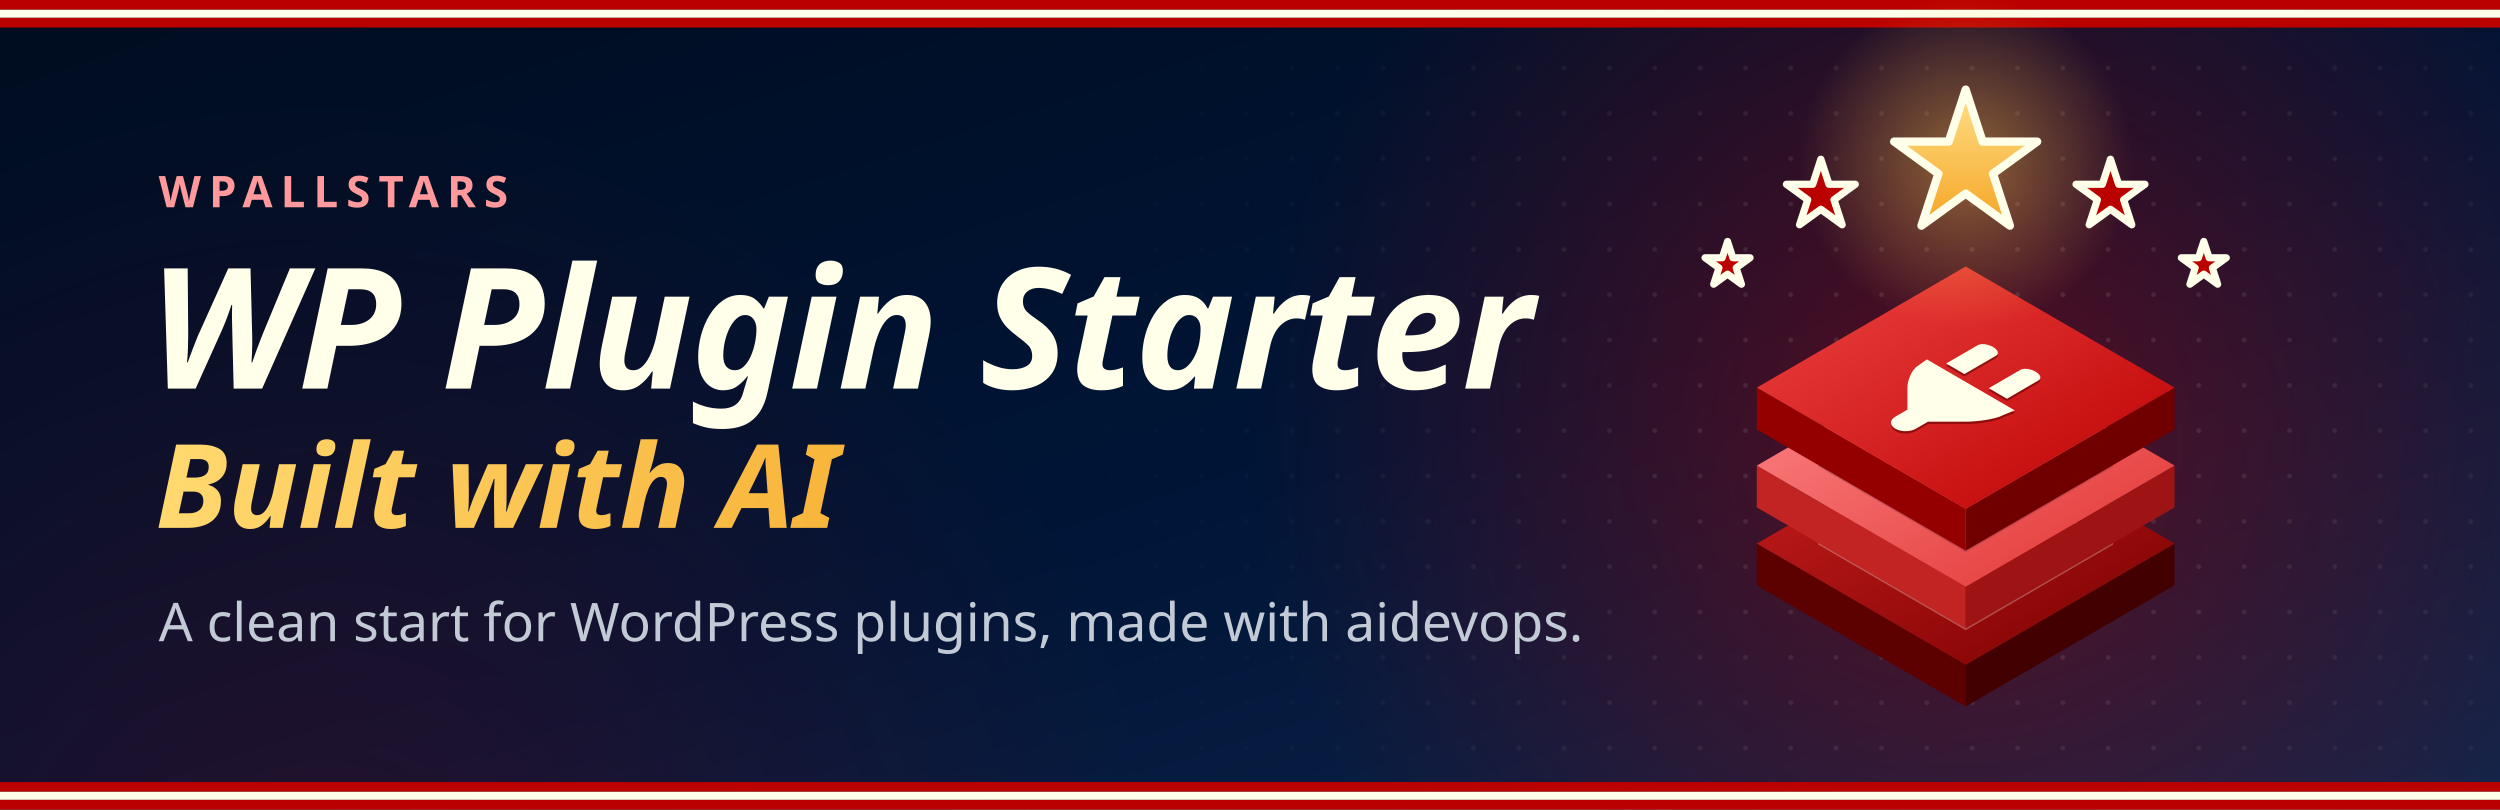
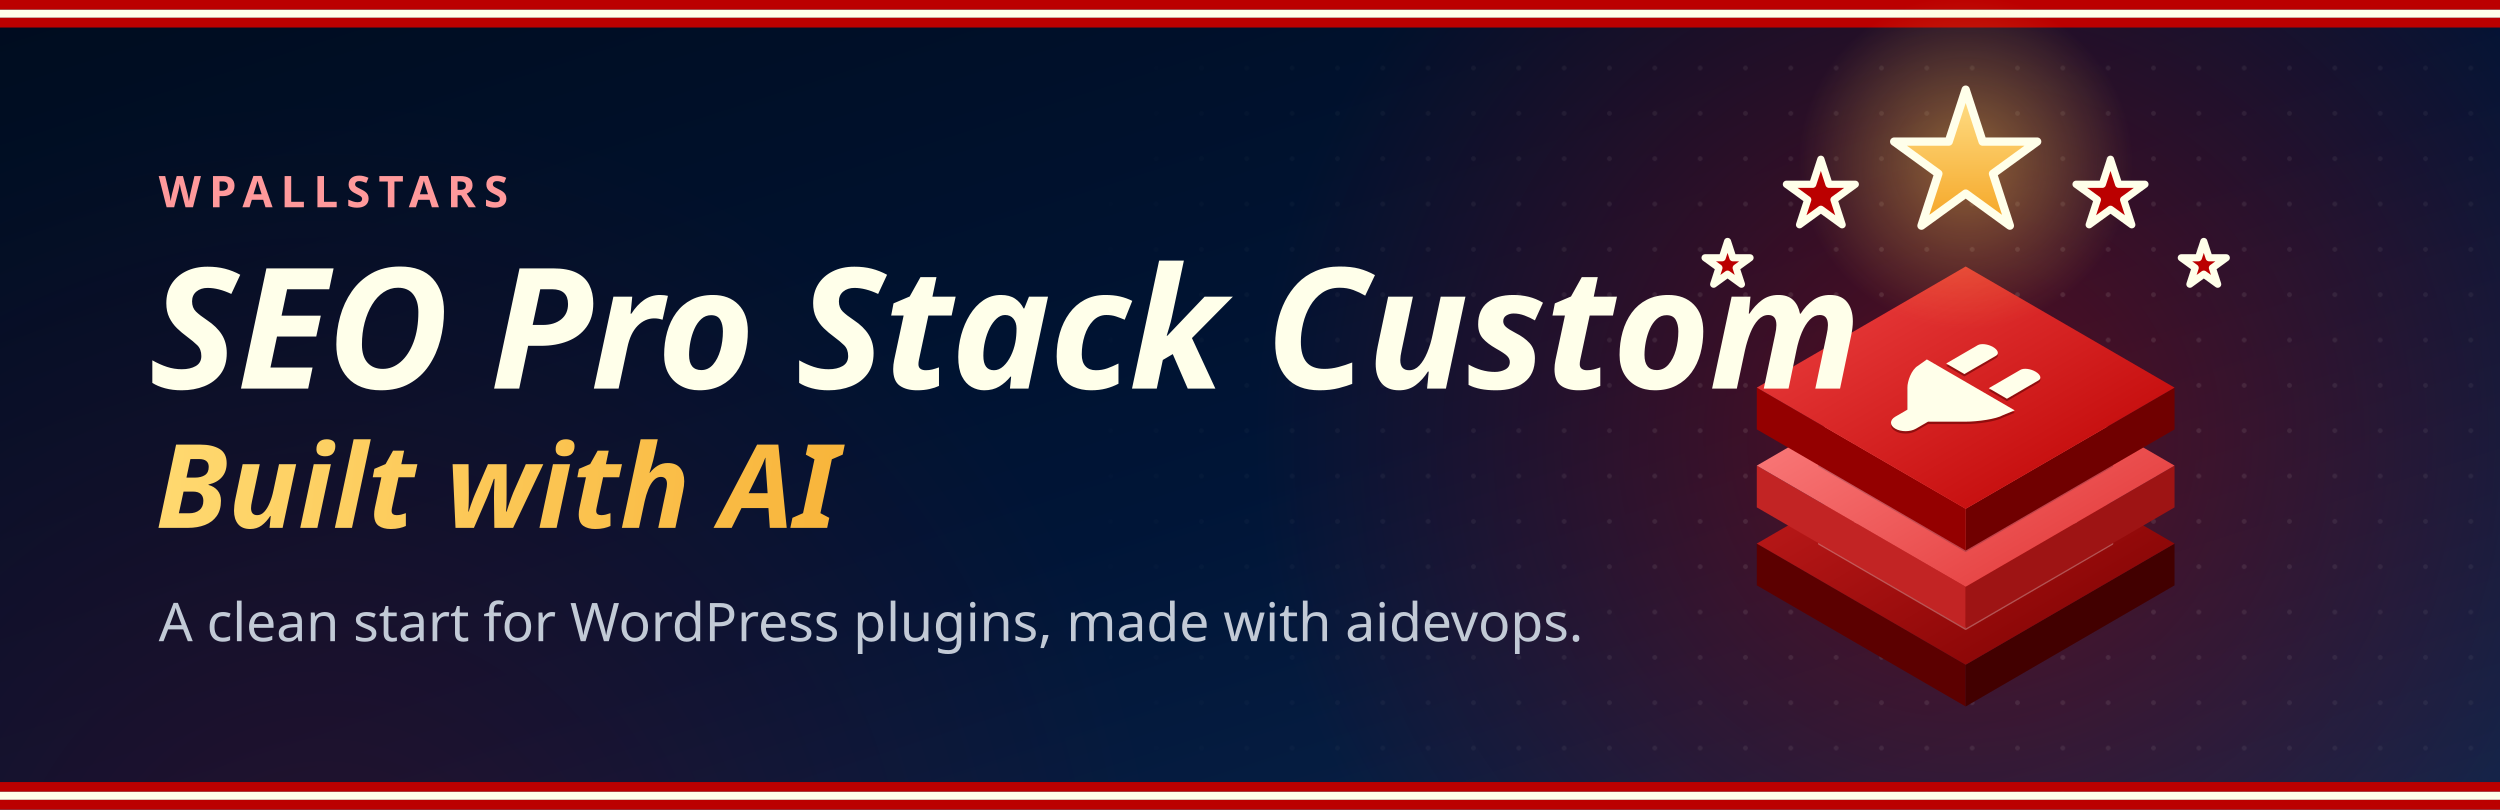
<svg xmlns="http://www.w3.org/2000/svg" xmlns:xlink="http://www.w3.org/1999/xlink" width="1544" height="500" viewBox="0 0 1544 500">
  <defs>
    <linearGradient id="bg" x1="0" y1="0" x2="1" y2="1">
      <stop offset="0" stop-color="#000c1f" />
      <stop offset="0.55" stop-color="#001537" />
      <stop offset="1" stop-color="#0d264d" />
    </linearGradient>
    <radialGradient id="glow-blue" cx="1214" cy="270" r="440" gradientUnits="userSpaceOnUse">
      <stop offset="0" stop-color="#bb0000" stop-opacity="0.45" />
      <stop offset="1" stop-color="#bb0000" stop-opacity="0" />
    </radialGradient>
    <radialGradient id="glow-red" cx="200" cy="580" r="520" gradientUnits="userSpaceOnUse">
      <stop offset="0" stop-color="#bb0000" stop-opacity="0.2" />
      <stop offset="1" stop-color="#bb0000" stop-opacity="0" />
    </radialGradient>
    <radialGradient id="glow-gold" cx="1214" cy="76" r="120" gradientUnits="userSpaceOnUse">
      <stop offset="0" stop-color="#ffc94d" stop-opacity="0.45" />
      <stop offset="1" stop-color="#ffc94d" stop-opacity="0" />
    </radialGradient>
    <radialGradient id="dots-fade" cx="1214" cy="260" r="560" gradientUnits="userSpaceOnUse">
      <stop offset="0" stop-color="#fff" stop-opacity="1" />
      <stop offset="1" stop-color="#fff" stop-opacity="0" />
    </radialGradient>
    <pattern id="dots" width="28" height="28" patternUnits="userSpaceOnUse">
      <circle cx="14" cy="14" r="1.5" fill="#ffffea" fill-opacity="0.12" />
    </pattern>
    <mask id="dots-mask">
      <rect width="1544" height="500" fill="url(#dots-fade)" />
    </mask>
    <linearGradient id="gold" x1="0" y1="0" x2="0" y2="1">
      <stop offset="0" stop-color="#ffe08a" />
      <stop offset="1" stop-color="#f5a524" />
    </linearGradient>
    <linearGradient id="gold-text" x1="96" y1="280" x2="700" y2="340" gradientUnits="userSpaceOnUse">
      <stop offset="0" stop-color="#ffd970" />
      <stop offset="1" stop-color="#f5a524" />
    </linearGradient>
    <linearGradient id="gold-text-details" x1="96" y1="224" x2="700" y2="284" gradientUnits="userSpaceOnUse">
      <stop offset="0" stop-color="#ffd970" />
      <stop offset="1" stop-color="#f5a524" />
    </linearGradient>
    <linearGradient id="top-red" x1="0" y1="0" x2="1" y2="1">
      <stop offset="0" stop-color="#ef4444" />
      <stop offset="1" stop-color="#bb0000" />
    </linearGradient>
    <linearGradient id="top-cream" x1="0" y1="0" x2="1" y2="1">
      <stop offset="0" stop-color="#ff8a8a" />
      <stop offset="1" stop-color="#e03131" />
    </linearGradient>
    <linearGradient id="top-blue" x1="0" y1="0" x2="1" y2="1">
      <stop offset="0" stop-color="#c81e1e" />
      <stop offset="1" stop-color="#7a0000" />
    </linearGradient>
    <polygon id="star" points="0,-1 0.225,-0.309 0.951,-0.309 0.363,0.118 0.588,0.809 0,0.382 -0.588,0.809 -0.363,0.118 -0.951,-0.309 -0.225,-0.309" />
  </defs>
  <rect width="1544" height="500" fill="url(#bg)" />
  <rect width="1544" height="500" fill="url(#glow-red)" />
  <rect width="1544" height="500" fill="url(#glow-blue)" />
  <rect width="1544" height="500" fill="url(#dots)" mask="url(#dots-mask)" />
  <g>
    <rect y="0" width="1544" height="6" fill="#bb0000" />
    <rect y="6" width="1544" height="5" fill="#ffffea" />
    <rect y="11" width="1544" height="6" fill="#bb0000" />
    <rect y="483" width="1544" height="6" fill="#bb0000" />
    <rect y="489" width="1544" height="5" fill="#ffffea" />
    <rect y="494" width="1544" height="6" fill="#bb0000" />
  </g>
  <g transform="translate(1214 248) scale(0.86) translate(-1214 -248)">
    <g stroke-linejoin="round">
      <g transform="translate(0 350)">
        <polygon points="1064,0 1214,87 1214,117 1064,30" fill="#5c0000" />
        <polygon points="1214,87 1364,0 1364,30 1214,117" fill="#420000" />
        <polygon points="1214,-87 1364,0 1214,87 1064,0" fill="url(#top-blue)" />
        <polygon points="1214,-61 1319,0 1214,61 1109,0" fill="none" stroke="#ffffff" stroke-opacity="0.3" stroke-width="2" />
      </g>
      <g transform="translate(0 294)">
        <polygon points="1064,0 1214,87 1214,117 1064,30" fill="#c22424" />
        <polygon points="1214,87 1364,0 1364,30 1214,117" fill="#9e1414" />
        <polygon points="1214,-87 1364,0 1214,87 1064,0" fill="url(#top-cream)" />
        <polygon points="1214,-61 1319,0 1214,61 1109,0" fill="none" stroke="#001537" stroke-opacity="0.18" stroke-width="2" />
      </g>
      <g transform="translate(0 238)">
        <polygon points="1064,0 1214,87 1214,117 1064,30" fill="#940000" />
        <polygon points="1214,87 1364,0 1364,30 1214,117" fill="#700000" />
        <polygon points="1214,-87 1364,0 1214,87 1064,0" fill="url(#top-red)" />
        <g transform="matrix(4.95 2.871 -4.95 2.871 1214 -57.42)">
          <path fill="#5c0000" fill-opacity="0.55" transform="translate(0.3 0.3) rotate(-45 10 10)" d="M13.11 4.36L9.87 7.6 8 5.73l3.24-3.24c.35-.34 1.05-.2 1.56.32.52.51.66 1.21.31 1.55zm-8 1.77l.91-1.12 9.01 9.01-1.19.84c-.71.71-2.63 1.16-3.82 1.16H6.14L4.9 17.26c-.59.59-1.54.59-2.12 0-.59-.58-.59-1.53 0-2.12l1.24-1.24v-3.88c0-1.13.4-3.19 1.09-3.89zm7.26 3.97l3.24-3.24c.34-.35 1.04-.21 1.55.31.52.51.66 1.21.31 1.55l-3.24 3.25z" />
          <path fill="#ffffea" transform="rotate(-45 10 10)" d="M13.11 4.36L9.87 7.6 8 5.73l3.24-3.24c.35-.34 1.05-.2 1.56.32.52.51.66 1.21.31 1.55zm-8 1.77l.91-1.12 9.01 9.01-1.19.84c-.71.71-2.63 1.16-3.82 1.16H6.14L4.9 17.26c-.59.59-1.54.59-2.12 0-.59-.58-.59-1.53 0-2.12l1.24-1.24v-3.88c0-1.13.4-3.19 1.09-3.89zm7.26 3.97l3.24-3.24c.34-.35 1.04-.21 1.55.31.52.51.66 1.21.31 1.55l-3.24 3.25z" />
        </g>
      </g>
    </g>
    <circle cx="1214" cy="76" r="120" fill="url(#glow-gold)" />
    <g stroke-linejoin="round">
      <g fill="#bb0000" stroke="#ffffea" stroke-width="5">
        <use xlink:href="#star" transform="translate(1043 150) scale(17)" stroke-width="0.3" />
        <use xlink:href="#star" transform="translate(1110 100) scale(26)" stroke-width="0.2" />
        <use xlink:href="#star" transform="translate(1318 100) scale(26)" stroke-width="0.2" />
        <use xlink:href="#star" transform="translate(1385 150) scale(17)" stroke-width="0.3" />
      </g>
      <use xlink:href="#star" transform="translate(1214 78) scale(54)" fill="url(#gold)" stroke="#ffffea" stroke-width="0.11" />
    </g>
  </g>
  <g id="words" font-family="Zilla Slab" text-rendering="geometricPrecision">
    <text x="98" y="128" font-size="27" font-weight="600" letter-spacing="5" fill="#ff999b">WPALLSTARS</text>
-     <text x="92" y="240" font-size="104" font-weight="700" font-style="italic" letter-spacing="-1" fill="#ffffea">WP Plugin Starter</text>
+     <text x="92" y="240" font-size="104" font-weight="700" font-style="italic" letter-spacing="-1" fill="#ffffea">SEO Pro Stack Custom</text>
    <text x="96" y="326" font-size="72" font-weight="700" font-style="italic" fill="url(#gold-text)">Built with AI</text>
    <text x="98" y="396" font-size="33" font-weight="500" fill="#c2cad6">A clean start for WordPress plugins, made with aidevops.</text>
  </g>
  <g id="words-details" display="none" font-family="Zilla Slab" text-rendering="geometricPrecision">
    <text x="98" y="86" font-size="27" font-weight="600" letter-spacing="5" fill="#ff999b">WPALLSTARS</text>
-     <text x="92" y="190" font-size="104" font-weight="700" font-style="italic" letter-spacing="-1" fill="#ffffea">WP Plugin Starter</text>
+     <text x="92" y="190" font-size="104" font-weight="700" font-style="italic" letter-spacing="-1" fill="#ffffea">SEO Pro Stack Custom</text>
    <text x="96" y="270" font-size="72" font-weight="700" font-style="italic" fill="url(#gold-text-details)">Built with AI</text>
    <text x="98" y="324" font-size="33" font-weight="500" fill="#c2cad6">A clean start for WordPress plugins, made with aidevops.</text>
  </g>
</svg>
